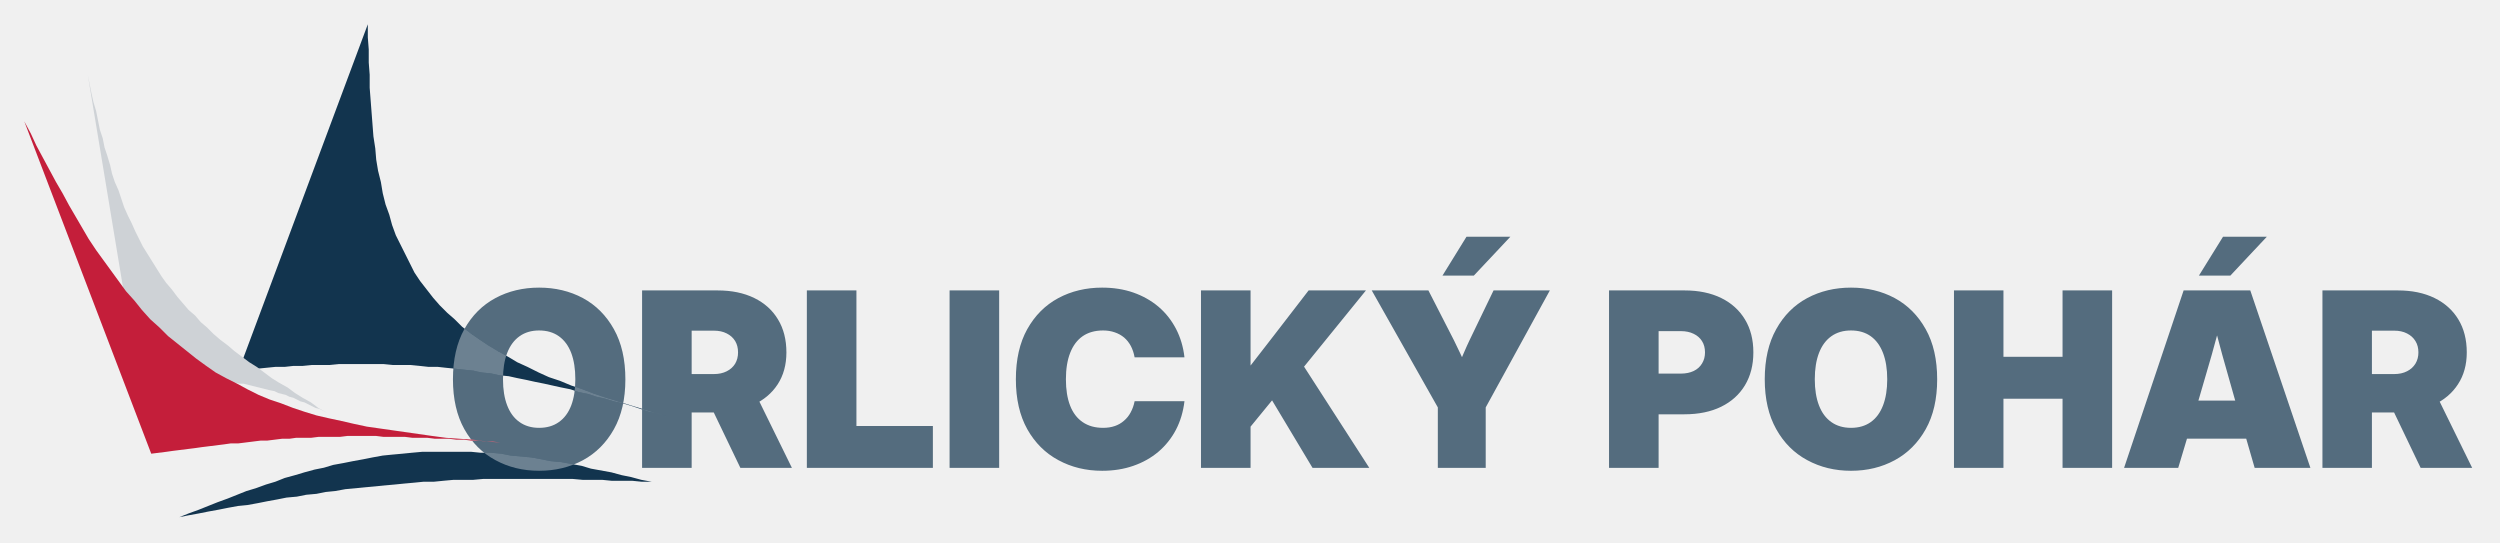
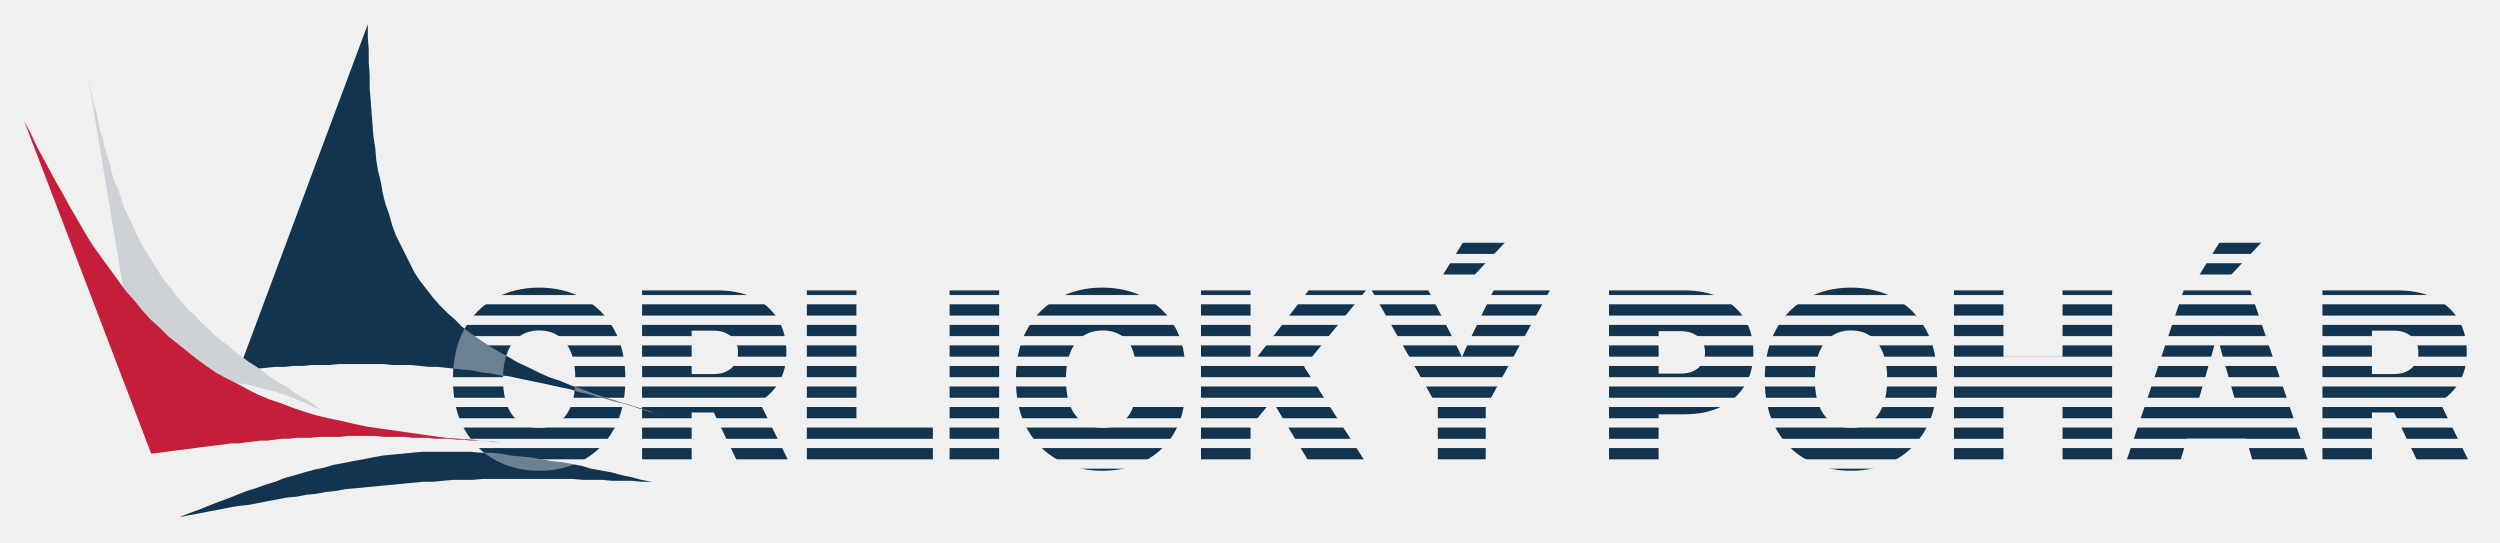
<svg xmlns="http://www.w3.org/2000/svg" viewBox="206 70 2678 581">
  <defs>
+     <pattern id="pruhy-monitor" patternUnits="userSpaceOnUse" width="22" height="22">
+       <rect width="22" height="12" fill="#12344e" />
+     </pattern>
    <clipPath id="orez-monitor">
      <polygon points="600,96 600,96 600,110 601,123 601,137 602,150 602,164 603,177 604,190 605,203 606,216 608,229 609,241 611,253 614,265 616,277 619,289 623,300 626,311 630,322 635,332 640,342 645,352 650,362 656,371 663,380 670,389 677,397 685,405 693,412 701,420 710,427 720,434 729,440 739,446 750,452 760,458 771,463 783,469 794,474 806,478 818,483 830,487 843,492 855,496 868,500 881,504 894,508 907,512 920,516 920,516 920,516 911,513 901,511 892,508 883,505 873,502 864,500 854,497 845,495 836,492 826,490 817,487 807,485 798,483 789,481 779,479 770,477 760,475 751,473 741,472 732,470 722,469 713,467 703,466 694,465 684,464 675,463 665,463 656,462 646,461 636,461 627,461 617,460 607,460 598,460 588,460 578,460 569,460 559,461 549,461 540,461 530,462 520,462 511,463 501,463 491,464 481,465 472,465 462,466 462,466" />
      <polygon points="300,150 300,150 302,160 304,170 306,179 309,189 311,199 313,209 316,218 318,228 321,237 324,247 326,256 329,265 333,274 336,283 339,292 343,301 347,309 351,318 355,326 359,334 364,342 369,350 374,358 379,366 384,373 390,380 396,388 402,395 408,402 415,408 421,415 428,421 435,428 442,434 450,440 457,446 465,452 473,458 481,463 489,469 497,475 505,480 514,485 522,491 530,496 539,501 547,507 556,512 556,512 556,512 552,510 548,508 544,507 540,505 536,503 532,501 528,500 524,498 520,496 516,495 512,493 508,492 504,491 500,489 495,488 491,487 487,486 483,485 479,484 475,483 471,482 467,481 463,481 458,480 454,480 450,479 446,479 442,479 437,479 433,479 429,479 425,479 420,479 416,479 412,480 408,480 403,480 399,481 395,481 391,482 386,483 382,483 378,484 373,485 369,486 365,486 360,487 356,488 356,488" />
      <polygon points="232,200 232,200 239,213 245,226 252,239 259,252 266,265 273,277 280,290 287,302 294,314 301,326 309,338 317,349 325,360 333,371 341,382 350,392 358,402 367,412 377,421 386,430 396,438 406,446 416,454 427,462 437,469 448,475 460,481 471,487 483,493 495,498 507,502 520,507 532,511 545,515 558,518 572,521 585,524 599,527 613,529 627,531 641,533 655,535 669,537 684,539 698,540 713,541 727,543 742,544 742,544 742,544 734,543 726,543 719,542 711,542 703,541 695,541 687,540 679,540 672,540 664,539 656,539 648,539 640,538 633,538 625,538 617,538 609,537 601,537 594,537 586,537 578,537 570,538 562,538 555,538 547,538 539,539 531,539 523,539 516,540 508,540 500,541 492,542 485,542 477,543 469,544 461,545 453,545 446,546 438,547 430,548 422,549 415,550 407,551 399,552 391,553 384,554 376,555 368,556 368,556" />
      <polygon points="398,624 408,620 419,616 429,612 439,608 450,604 460,600 470,596 480,593 491,589 501,586 511,582 522,579 532,576 543,573 553,571 563,568 574,566 584,564 595,562 605,560 616,558 626,557 637,556 647,555 658,554 668,554 679,554 690,554 700,554 711,554 721,555 732,555 743,556 753,558 764,559 775,560 786,562 796,564 807,565 818,567 829,569 839,572 850,574 861,576 872,579 882,581 893,584 904,586 904,586 893,586 883,585 872,585 861,585 851,584 840,584 830,584 819,583 808,583 798,583 787,583 777,583 766,583 755,583 745,583 734,583 724,583 713,584 702,584 692,584 681,585 671,586 660,586 650,587 639,588 629,589 618,590 608,591 597,592 587,593 576,594 565,596 555,597 545,599 534,600 524,602 513,603 503,605 492,607 482,609 471,611 461,612 450,614 440,616 429,618 419,620 408,622 398,624" />
    </clipPath>
  </defs>
-   <path fill="#12344e" fill-opacity="0.7" d="M783.5 574.3Q757.6 574.3 736.7 562.9Q715.7 551.6 703.4 529.7Q691.2 507.8 691.2 476.3Q691.2 444.5 703.4 422.6Q715.7 400.6 736.7 389.3Q757.6 378.1 783.5 378.1Q809.4 378.1 830.4 389.3Q851.3 400.6 863.6 422.6Q875.9 444.5 875.9 476.3Q875.9 507.9 863.6 529.8Q851.3 551.7 830.4 563Q809.4 574.3 783.5 574.3ZM783.5 528.3Q796 528.3 804.7 522.1Q813.4 516 817.9 504.3Q822.3 492.6 822.3 476.3Q822.3 459.8 817.9 448.1Q813.4 436.4 804.7 430.2Q796 424 783.5 424Q771.2 424 762.5 430.2Q753.8 436.4 749.3 448.1Q744.8 459.8 744.8 476.3Q744.8 492.6 749.3 504.3Q753.8 516 762.5 522.1Q771.2 528.3 783.5 528.3ZM893.8 571.2V381.1H974.6Q997.3 381.1 1013.9 389.2Q1030.5 397.3 1039.4 412.2Q1048.4 427 1048.4 447.5Q1048.4 467.2 1039.1 481.6Q1029.7 496.1 1012.5 503.9Q995.4 511.8 971.8 511.8H926.5V470.7H970.6Q978.7 470.7 984.5 467.7Q990.3 464.8 993.5 459.6Q996.6 454.3 996.6 447.5Q996.6 440.4 993.5 435.3Q990.3 430.1 984.5 427.2Q978.7 424.2 970.6 424.2H946.9V571.2ZM999.1 571.2 957.7 485H1012L1054.3 571.2ZM1070.3 571.2V381.1H1123.4V526.3H1205.3V571.2ZM1276.3 381.1V571.2H1223.2V381.1ZM1386.6 574.3Q1360.7 574.3 1339.7 562.9Q1318.7 551.6 1306.4 529.7Q1294.2 507.8 1294.2 476.3Q1294.2 444.5 1306.4 422.6Q1318.7 400.6 1339.7 389.3Q1360.7 378.1 1386.6 378.1Q1404.8 378.1 1420.1 383.4Q1435.4 388.8 1447 398.6Q1458.5 408.4 1465.7 422.2Q1472.9 436 1474.8 452.8H1421.4Q1420.2 446.1 1417.4 440.7Q1414.5 435.3 1410.2 431.6Q1405.8 427.9 1400.1 426Q1394.5 424 1387.6 424Q1374.7 424 1365.8 430.1Q1357 436.2 1352.4 447.9Q1347.8 459.6 1347.8 476.3Q1347.8 492.9 1352.3 504.5Q1356.8 516.1 1365.8 522.2Q1374.7 528.3 1387.6 528.3Q1394.5 528.3 1400.1 526.4Q1405.7 524.5 1410 520.7Q1414.4 517 1417.2 511.7Q1420.1 506.4 1421.4 499.8H1474.8Q1472.8 516.6 1465.7 530.3Q1458.5 544 1446.9 553.9Q1435.3 563.7 1420 569Q1404.8 574.3 1386.6 574.3ZM1531.7 544V479.6Q1538 471.3 1544.5 463Q1550.9 454.7 1557.3 446.5Q1563.7 438.3 1570.1 430L1607.8 381.1H1669.2L1589.7 479H1584.9ZM1492.5 571.2V381.1H1545.6V421.9V476.7V501.8V571.2ZM1612 571.2 1566.2 494.8 1597.9 455 1672.8 571.2ZM1746.2 571.2V506.4L1675.4 381.1H1736.1L1763.4 434.4Q1766.7 441.1 1769.8 447.7Q1773 454.3 1776 461H1768.5Q1771.3 454.3 1774.2 447.7Q1777 441.1 1780.2 434.4L1805.9 381.1H1866.2L1797.5 506.4V571.2ZM1751.2 365.2 1776.9 323.6H1823.9L1784.8 365.2ZM1929.6 571.2V381.1H2010.4Q2033.1 381.1 2049.7 389.2Q2066.2 397.3 2075.2 412.2Q2084.2 427 2084.2 447.5Q2084.2 467.7 2075.2 482.7Q2066.2 497.6 2049.7 505.7Q2033.1 513.8 2010.4 513.8H1960.1V470.2H2006.4Q2014.5 470.2 2020.3 467.4Q2026.1 464.6 2029.2 459.4Q2032.4 454.3 2032.4 447.5Q2032.4 440.4 2029.2 435.4Q2026.1 430.4 2020.3 427.6Q2014.5 424.7 2006.4 424.7H1982.7V571.2ZM2188.8 574.3Q2162.9 574.3 2141.9 562.9Q2120.9 551.6 2108.7 529.7Q2096.4 507.8 2096.4 476.3Q2096.4 444.5 2108.7 422.6Q2120.9 400.6 2141.9 389.3Q2162.9 378.1 2188.8 378.1Q2214.7 378.1 2235.6 389.3Q2256.5 400.6 2268.8 422.6Q2281.1 444.5 2281.1 476.3Q2281.1 507.9 2268.8 529.8Q2256.5 551.7 2235.6 563Q2214.7 574.3 2188.8 574.3ZM2188.8 528.3Q2201.3 528.3 2210 522.1Q2218.6 516 2223.1 504.3Q2227.6 492.6 2227.6 476.3Q2227.6 459.8 2223.1 448.1Q2218.6 436.4 2210 430.2Q2201.3 424 2188.8 424Q2176.4 424 2167.7 430.2Q2159 436.4 2154.5 448.1Q2150 459.8 2150 476.3Q2150 492.6 2154.5 504.3Q2159 516 2167.7 522.1Q2176.4 528.3 2188.8 528.3ZM2299.1 571.2V381.1H2352.1V452.2H2415.4V381.1H2468.5V571.2H2415.4V497.1H2352.1V571.2ZM2481.3 571.2 2545.1 381.1H2616.5L2680.9 571.2H2621.2L2599.9 497.5Q2593 473.5 2586.5 450.1Q2580 426.7 2573.9 401.4H2588.2Q2581.8 426.7 2575.2 450.1Q2568.5 473.5 2561.4 497.5L2539.3 571.2ZM2528.9 539.9V499.1H2633.5V539.9ZM2561.5 365.2 2587.3 323.6H2634.2L2595.2 365.2ZM2693.8 571.2V381.1H2774.5Q2797.2 381.1 2813.8 389.2Q2830.4 397.3 2839.4 412.2Q2848.4 427 2848.4 447.5Q2848.4 467.2 2839 481.6Q2829.6 496.1 2812.5 503.9Q2795.3 511.8 2771.7 511.8H2726.4V470.7H2770.6Q2778.6 470.7 2784.4 467.7Q2790.2 464.8 2793.4 459.6Q2796.6 454.3 2796.6 447.5Q2796.6 440.4 2793.4 435.3Q2790.2 430.1 2784.4 427.2Q2778.6 424.2 2770.6 424.2H2746.8V571.2ZM2799 571.2 2757.7 485H2811.9L2854.2 571.2Z" />
+   <path fill="url(#pruhy-monitor)" d="M783.5 574.3Q757.6 574.3 736.7 562.9Q715.7 551.6 703.4 529.7Q691.2 507.8 691.2 476.3Q691.2 444.5 703.4 422.6Q715.7 400.6 736.7 389.3Q757.6 378.1 783.5 378.1Q809.4 378.1 830.4 389.3Q851.3 400.6 863.6 422.6Q875.9 444.5 875.9 476.3Q875.9 507.9 863.6 529.8Q851.3 551.7 830.4 563Q809.4 574.3 783.5 574.3ZM783.5 528.3Q796 528.3 804.7 522.1Q813.4 516 817.9 504.3Q822.3 492.6 822.3 476.3Q822.3 459.8 817.9 448.1Q813.4 436.4 804.7 430.2Q796 424 783.5 424Q771.2 424 762.5 430.2Q753.8 436.4 749.3 448.1Q744.8 459.8 744.8 476.3Q744.8 492.6 749.3 504.3Q753.8 516 762.5 522.1Q771.2 528.3 783.5 528.3ZM893.8 571.2V381.1H974.6Q997.3 381.1 1013.9 389.2Q1030.5 397.3 1039.4 412.2Q1048.4 427 1048.4 447.5Q1048.4 467.2 1039.1 481.6Q1029.7 496.1 1012.5 503.9Q995.4 511.8 971.8 511.8H926.5V470.7H970.6Q978.7 470.7 984.5 467.7Q990.3 464.8 993.5 459.6Q996.6 454.3 996.6 447.5Q996.6 440.4 993.5 435.3Q990.3 430.1 984.5 427.2Q978.7 424.2 970.6 424.2H946.9V571.2ZM999.1 571.2 957.7 485H1012L1054.3 571.2ZM1070.3 571.2V381.1H1123.4V526.3H1205.3V571.2ZM1276.3 381.1V571.2H1223.2V381.1ZM1386.6 574.3Q1360.7 574.3 1339.7 562.9Q1318.7 551.6 1306.4 529.7Q1294.2 507.8 1294.2 476.3Q1294.2 444.5 1306.4 422.6Q1318.7 400.6 1339.7 389.3Q1360.7 378.1 1386.6 378.1Q1404.8 378.1 1420.1 383.4Q1435.4 388.8 1447 398.6Q1458.5 408.4 1465.7 422.2Q1472.9 436 1474.8 452.8H1421.4Q1420.2 446.1 1417.4 440.7Q1414.5 435.3 1410.2 431.6Q1405.8 427.9 1400.1 426Q1394.5 424 1387.6 424Q1374.7 424 1365.8 430.1Q1357 436.2 1352.4 447.9Q1347.8 459.6 1347.8 476.3Q1347.8 492.9 1352.3 504.5Q1356.8 516.1 1365.8 522.2Q1374.7 528.3 1387.6 528.3Q1394.5 528.3 1400.1 526.4Q1405.7 524.5 1410 520.7Q1414.4 517 1417.2 511.7Q1420.1 506.4 1421.4 499.8H1474.8Q1472.8 516.6 1465.7 530.3Q1458.5 544 1446.9 553.9Q1435.3 563.7 1420 569Q1404.8 574.3 1386.6 574.3ZM1531.7 544V479.6Q1538 471.3 1544.5 463Q1550.9 454.7 1557.3 446.5Q1563.7 438.3 1570.1 430L1607.8 381.1H1669.2L1589.7 479H1584.9ZM1492.5 571.2V381.1H1545.6V421.9V476.7V501.8V571.2ZM1612 571.2 1566.2 494.8 1597.9 455 1672.8 571.2ZM1746.2 571.2V506.4L1675.4 381.1H1736.1L1763.4 434.4Q1766.7 441.1 1769.8 447.7Q1773 454.3 1776 461H1768.5Q1771.3 454.3 1774.2 447.7Q1777 441.1 1780.2 434.4L1805.9 381.1H1866.2L1797.5 506.4V571.2ZM1751.2 365.2 1776.9 323.6H1823.9L1784.8 365.2ZM1929.6 571.2V381.1H2010.4Q2033.1 381.1 2049.7 389.2Q2066.2 397.3 2075.2 412.2Q2084.2 427 2084.2 447.5Q2084.2 467.7 2075.2 482.7Q2066.2 497.6 2049.7 505.7Q2033.1 513.8 2010.4 513.8H1960.1V470.2H2006.4Q2014.5 470.2 2020.3 467.4Q2026.1 464.6 2029.2 459.4Q2032.4 454.3 2032.4 447.5Q2032.4 440.4 2029.2 435.4Q2026.1 430.4 2020.3 427.6Q2014.5 424.7 2006.4 424.7H1982.7V571.2ZM2188.8 574.3Q2162.9 574.3 2141.9 562.9Q2120.9 551.6 2108.7 529.7Q2096.4 507.8 2096.4 476.3Q2096.4 444.5 2108.7 422.6Q2120.9 400.6 2141.9 389.3Q2162.9 378.1 2188.8 378.1Q2214.7 378.1 2235.6 389.3Q2256.5 400.6 2268.8 422.6Q2281.1 444.5 2281.1 476.3Q2281.1 507.9 2268.8 529.8Q2256.5 551.7 2235.6 563Q2214.7 574.3 2188.8 574.3ZM2188.8 528.3Q2201.3 528.3 2210 522.1Q2218.6 516 2223.1 504.3Q2227.6 492.6 2227.6 476.3Q2227.6 459.8 2223.1 448.1Q2218.6 436.4 2210 430.2Q2201.3 424 2188.8 424Q2176.4 424 2167.7 430.2Q2159 436.4 2154.5 448.1Q2150 459.8 2150 476.3Q2150 492.6 2154.5 504.3Q2159 516 2167.7 522.1Q2176.4 528.3 2188.8 528.3ZM2299.1 571.2V381.1H2352.1V452.2H2415.4V381.1H2468.5V571.2H2415.4V497.1H2352.1V571.2ZM2481.3 571.2 2545.1 381.1H2616.5L2680.9 571.2H2621.2L2599.9 497.5Q2593 473.5 2586.5 450.1Q2580 426.7 2573.9 401.4H2588.2Q2581.8 426.7 2575.2 450.1Q2568.5 473.5 2561.4 497.5L2539.3 571.2ZM2528.9 539.9V499.1H2633.5V539.9ZM2561.5 365.2 2587.3 323.6H2634.2L2595.2 365.2ZM2693.8 571.2V381.1H2774.5Q2797.2 381.1 2813.8 389.2Q2830.4 397.3 2839.4 412.2Q2848.4 427 2848.4 447.5Q2848.4 467.2 2839 481.6Q2829.6 496.1 2812.5 503.9Q2795.3 511.8 2771.7 511.8H2726.4V470.7H2770.6Q2778.6 470.7 2784.4 467.7Q2790.2 464.8 2793.4 459.6Q2796.6 454.3 2796.6 447.5Q2796.6 440.4 2793.4 435.3Q2790.2 430.1 2784.4 427.2Q2778.6 424.2 2770.6 424.2H2746.8V571.2ZM2799 571.2 2757.7 485H2811.9L2854.2 571.2Z" />
  <polygon fill="#12344e" points="600,96 600,96 600,110 601,123 601,137 602,150 602,164 603,177 604,190 605,203 606,216 608,229 609,241 611,253 614,265 616,277 619,289 623,300 626,311 630,322 635,332 640,342 645,352 650,362 656,371 663,380 670,389 677,397 685,405 693,412 701,420 710,427 720,434 729,440 739,446 750,452 760,458 771,463 783,469 794,474 806,478 818,483 830,487 843,492 855,496 868,500 881,504 894,508 907,512 920,516 920,516 920,516 911,513 901,511 892,508 883,505 873,502 864,500 854,497 845,495 836,492 826,490 817,487 807,485 798,483 789,481 779,479 770,477 760,475 751,473 741,472 732,470 722,469 713,467 703,466 694,465 684,464 675,463 665,463 656,462 646,461 636,461 627,461 617,460 607,460 598,460 588,460 578,460 569,460 559,461 549,461 540,461 530,462 520,462 511,463 501,463 491,464 481,465 472,465 462,466 462,466" />
  <polygon fill="#ced2d6" points="300,150 300,150 302,160 304,170 306,179 309,189 311,199 313,209 316,218 318,228 321,237 324,247 326,256 329,265 333,274 336,283 339,292 343,301 347,309 351,318 355,326 359,334 364,342 369,350 374,358 379,366 384,373 390,380 396,388 402,395 408,402 415,408 421,415 428,421 435,428 442,434 450,440 457,446 465,452 473,458 481,463 489,469 497,475 505,480 514,485 522,491 530,496 539,501 547,507 556,512 556,512 556,512 552,510 548,508 544,507 540,505 536,503 532,501 528,500 524,498 520,496 516,495 512,493 508,492 504,491 500,489 495,488 491,487 487,486 483,485 479,484 475,483 471,482 467,481 463,481 458,480 454,480 450,479 446,479 442,479 437,479 433,479 429,479 425,479 420,479 416,479 412,480 408,480 403,480 399,481 395,481 391,482 386,483 382,483 378,484 373,485 369,486 365,486 360,487 356,488 356,488" />
  <polygon fill="#c41e3a" points="232,200 232,200 239,213 245,226 252,239 259,252 266,265 273,277 280,290 287,302 294,314 301,326 309,338 317,349 325,360 333,371 341,382 350,392 358,402 367,412 377,421 386,430 396,438 406,446 416,454 427,462 437,469 448,475 460,481 471,487 483,493 495,498 507,502 520,507 532,511 545,515 558,518 572,521 585,524 599,527 613,529 627,531 641,533 655,535 669,537 684,539 698,540 713,541 727,543 742,544 742,544 742,544 734,543 726,543 719,542 711,542 703,541 695,541 687,540 679,540 672,540 664,539 656,539 648,539 640,538 633,538 625,538 617,538 609,537 601,537 594,537 586,537 578,537 570,538 562,538 555,538 547,538 539,539 531,539 523,539 516,540 508,540 500,541 492,542 485,542 477,543 469,544 461,545 453,545 446,546 438,547 430,548 422,549 415,550 407,551 399,552 391,553 384,554 376,555 368,556 368,556" />
  <polygon fill="#12344e" points="398,624 408,620 419,616 429,612 439,608 450,604 460,600 470,596 480,593 491,589 501,586 511,582 522,579 532,576 543,573 553,571 563,568 574,566 584,564 595,562 605,560 616,558 626,557 637,556 647,555 658,554 668,554 679,554 690,554 700,554 711,554 721,555 732,555 743,556 753,558 764,559 775,560 786,562 796,564 807,565 818,567 829,569 839,572 850,574 861,576 872,579 882,581 893,584 904,586 904,586 893,586 883,585 872,585 861,585 851,584 840,584 830,584 819,583 808,583 798,583 787,583 777,583 766,583 755,583 745,583 734,583 724,583 713,584 702,584 692,584 681,585 671,586 660,586 650,587 639,588 629,589 618,590 608,591 597,592 587,593 576,594 565,596 555,597 545,599 534,600 524,602 513,603 503,605 492,607 482,609 471,611 461,612 450,614 440,616 429,618 419,620 408,622 398,624" />
  <path fill="#ffffff" fill-opacity="0.38" clip-path="url(#orez-monitor)" d="M783.5 574.3Q757.6 574.3 736.7 562.9Q715.7 551.6 703.4 529.7Q691.2 507.8 691.2 476.3Q691.2 444.5 703.4 422.6Q715.7 400.6 736.7 389.3Q757.6 378.1 783.5 378.1Q809.4 378.1 830.4 389.3Q851.3 400.6 863.6 422.6Q875.9 444.5 875.9 476.3Q875.9 507.9 863.6 529.8Q851.3 551.7 830.4 563Q809.4 574.3 783.5 574.3ZM783.5 528.3Q796 528.3 804.7 522.1Q813.4 516 817.9 504.3Q822.3 492.6 822.3 476.3Q822.3 459.8 817.9 448.1Q813.4 436.4 804.7 430.2Q796 424 783.5 424Q771.2 424 762.5 430.2Q753.8 436.4 749.3 448.1Q744.8 459.8 744.8 476.3Q744.8 492.6 749.3 504.3Q753.8 516 762.5 522.1Q771.2 528.3 783.5 528.3ZM893.8 571.2V381.1H974.6Q997.3 381.1 1013.9 389.2Q1030.5 397.3 1039.4 412.2Q1048.4 427 1048.4 447.5Q1048.4 467.2 1039.1 481.6Q1029.7 496.1 1012.5 503.9Q995.4 511.8 971.8 511.8H926.5V470.7H970.6Q978.7 470.7 984.5 467.7Q990.3 464.8 993.5 459.6Q996.6 454.3 996.6 447.5Q996.6 440.4 993.5 435.3Q990.3 430.1 984.5 427.2Q978.7 424.2 970.6 424.2H946.9V571.2ZM999.1 571.2 957.7 485H1012L1054.3 571.2ZM1070.3 571.2V381.1H1123.4V526.3H1205.3V571.2ZM1276.3 381.1V571.2H1223.2V381.1ZM1386.6 574.3Q1360.7 574.3 1339.7 562.9Q1318.7 551.6 1306.4 529.7Q1294.2 507.8 1294.2 476.3Q1294.2 444.5 1306.4 422.6Q1318.7 400.6 1339.7 389.3Q1360.7 378.1 1386.6 378.1Q1404.8 378.1 1420.1 383.4Q1435.4 388.8 1447 398.6Q1458.5 408.4 1465.7 422.2Q1472.9 436 1474.8 452.8H1421.4Q1420.2 446.1 1417.4 440.7Q1414.5 435.3 1410.2 431.6Q1405.8 427.9 1400.1 426Q1394.5 424 1387.6 424Q1374.7 424 1365.8 430.1Q1357 436.2 1352.4 447.9Q1347.8 459.6 1347.8 476.3Q1347.8 492.9 1352.3 504.5Q1356.8 516.1 1365.8 522.2Q1374.7 528.3 1387.6 528.3Q1394.5 528.3 1400.1 526.4Q1405.7 524.5 1410 520.7Q1414.4 517 1417.2 511.7Q1420.1 506.4 1421.4 499.8H1474.8Q1472.8 516.6 1465.7 530.3Q1458.5 544 1446.9 553.9Q1435.3 563.7 1420 569Q1404.8 574.3 1386.6 574.3ZM1531.7 544V479.6Q1538 471.3 1544.5 463Q1550.9 454.7 1557.3 446.5Q1563.7 438.3 1570.1 430L1607.8 381.1H1669.2L1589.7 479H1584.9ZM1492.5 571.2V381.1H1545.6V421.9V476.7V501.8V571.2ZM1612 571.2 1566.2 494.8 1597.9 455 1672.8 571.2ZM1746.2 571.2V506.4L1675.4 381.1H1736.1L1763.4 434.4Q1766.7 441.1 1769.8 447.7Q1773 454.3 1776 461H1768.5Q1771.3 454.3 1774.2 447.7Q1777 441.1 1780.2 434.4L1805.9 381.1H1866.2L1797.5 506.4V571.2ZM1751.2 365.2 1776.9 323.6H1823.9L1784.8 365.2ZM1929.6 571.2V381.1H2010.4Q2033.1 381.1 2049.7 389.2Q2066.2 397.3 2075.2 412.2Q2084.2 427 2084.2 447.5Q2084.2 467.7 2075.2 482.7Q2066.2 497.6 2049.7 505.7Q2033.1 513.8 2010.4 513.8H1960.1V470.2H2006.4Q2014.5 470.2 2020.3 467.4Q2026.1 464.6 2029.2 459.4Q2032.4 454.3 2032.4 447.5Q2032.4 440.4 2029.2 435.4Q2026.1 430.4 2020.3 427.6Q2014.5 424.7 2006.4 424.7H1982.7V571.2ZM2188.8 574.3Q2162.9 574.3 2141.9 562.9Q2120.9 551.6 2108.7 529.7Q2096.4 507.8 2096.4 476.3Q2096.4 444.5 2108.7 422.6Q2120.9 400.6 2141.9 389.3Q2162.9 378.1 2188.8 378.1Q2214.7 378.1 2235.6 389.3Q2256.5 400.6 2268.8 422.6Q2281.1 444.5 2281.1 476.3Q2281.1 507.9 2268.8 529.8Q2256.5 551.7 2235.6 563Q2214.7 574.3 2188.8 574.3ZM2188.8 528.3Q2201.3 528.3 2210 522.1Q2218.6 516 2223.1 504.3Q2227.6 492.6 2227.6 476.3Q2227.6 459.8 2223.1 448.1Q2218.6 436.4 2210 430.2Q2201.3 424 2188.8 424Q2176.4 424 2167.7 430.2Q2159 436.4 2154.5 448.1Q2150 459.8 2150 476.3Q2150 492.6 2154.5 504.3Q2159 516 2167.7 522.1Q2176.4 528.3 2188.8 528.3ZM2299.1 571.2V381.1H2352.1V452.2H2415.4V381.1H2468.5V571.2H2415.4V497.1H2352.1V571.2ZM2481.3 571.2 2545.1 381.1H2616.5L2680.9 571.2H2621.2L2599.9 497.5Q2593 473.5 2586.5 450.1Q2580 426.7 2573.9 401.4H2588.2Q2581.8 426.7 2575.2 450.1Q2568.5 473.5 2561.4 497.5L2539.3 571.2ZM2528.9 539.9V499.1H2633.5V539.9ZM2561.5 365.2 2587.3 323.6H2634.2L2595.2 365.2ZM2693.8 571.2V381.1H2774.5Q2797.2 381.1 2813.8 389.2Q2830.4 397.3 2839.4 412.2Q2848.4 427 2848.4 447.5Q2848.4 467.2 2839 481.6Q2829.6 496.1 2812.5 503.9Q2795.3 511.8 2771.7 511.8H2726.4V470.7H2770.6Q2778.6 470.7 2784.4 467.7Q2790.2 464.8 2793.4 459.6Q2796.6 454.3 2796.6 447.5Q2796.6 440.4 2793.4 435.3Q2790.2 430.1 2784.4 427.2Q2778.6 424.2 2770.6 424.2H2746.8V571.2ZM2799 571.2 2757.7 485H2811.9L2854.2 571.2Z" />
</svg>
